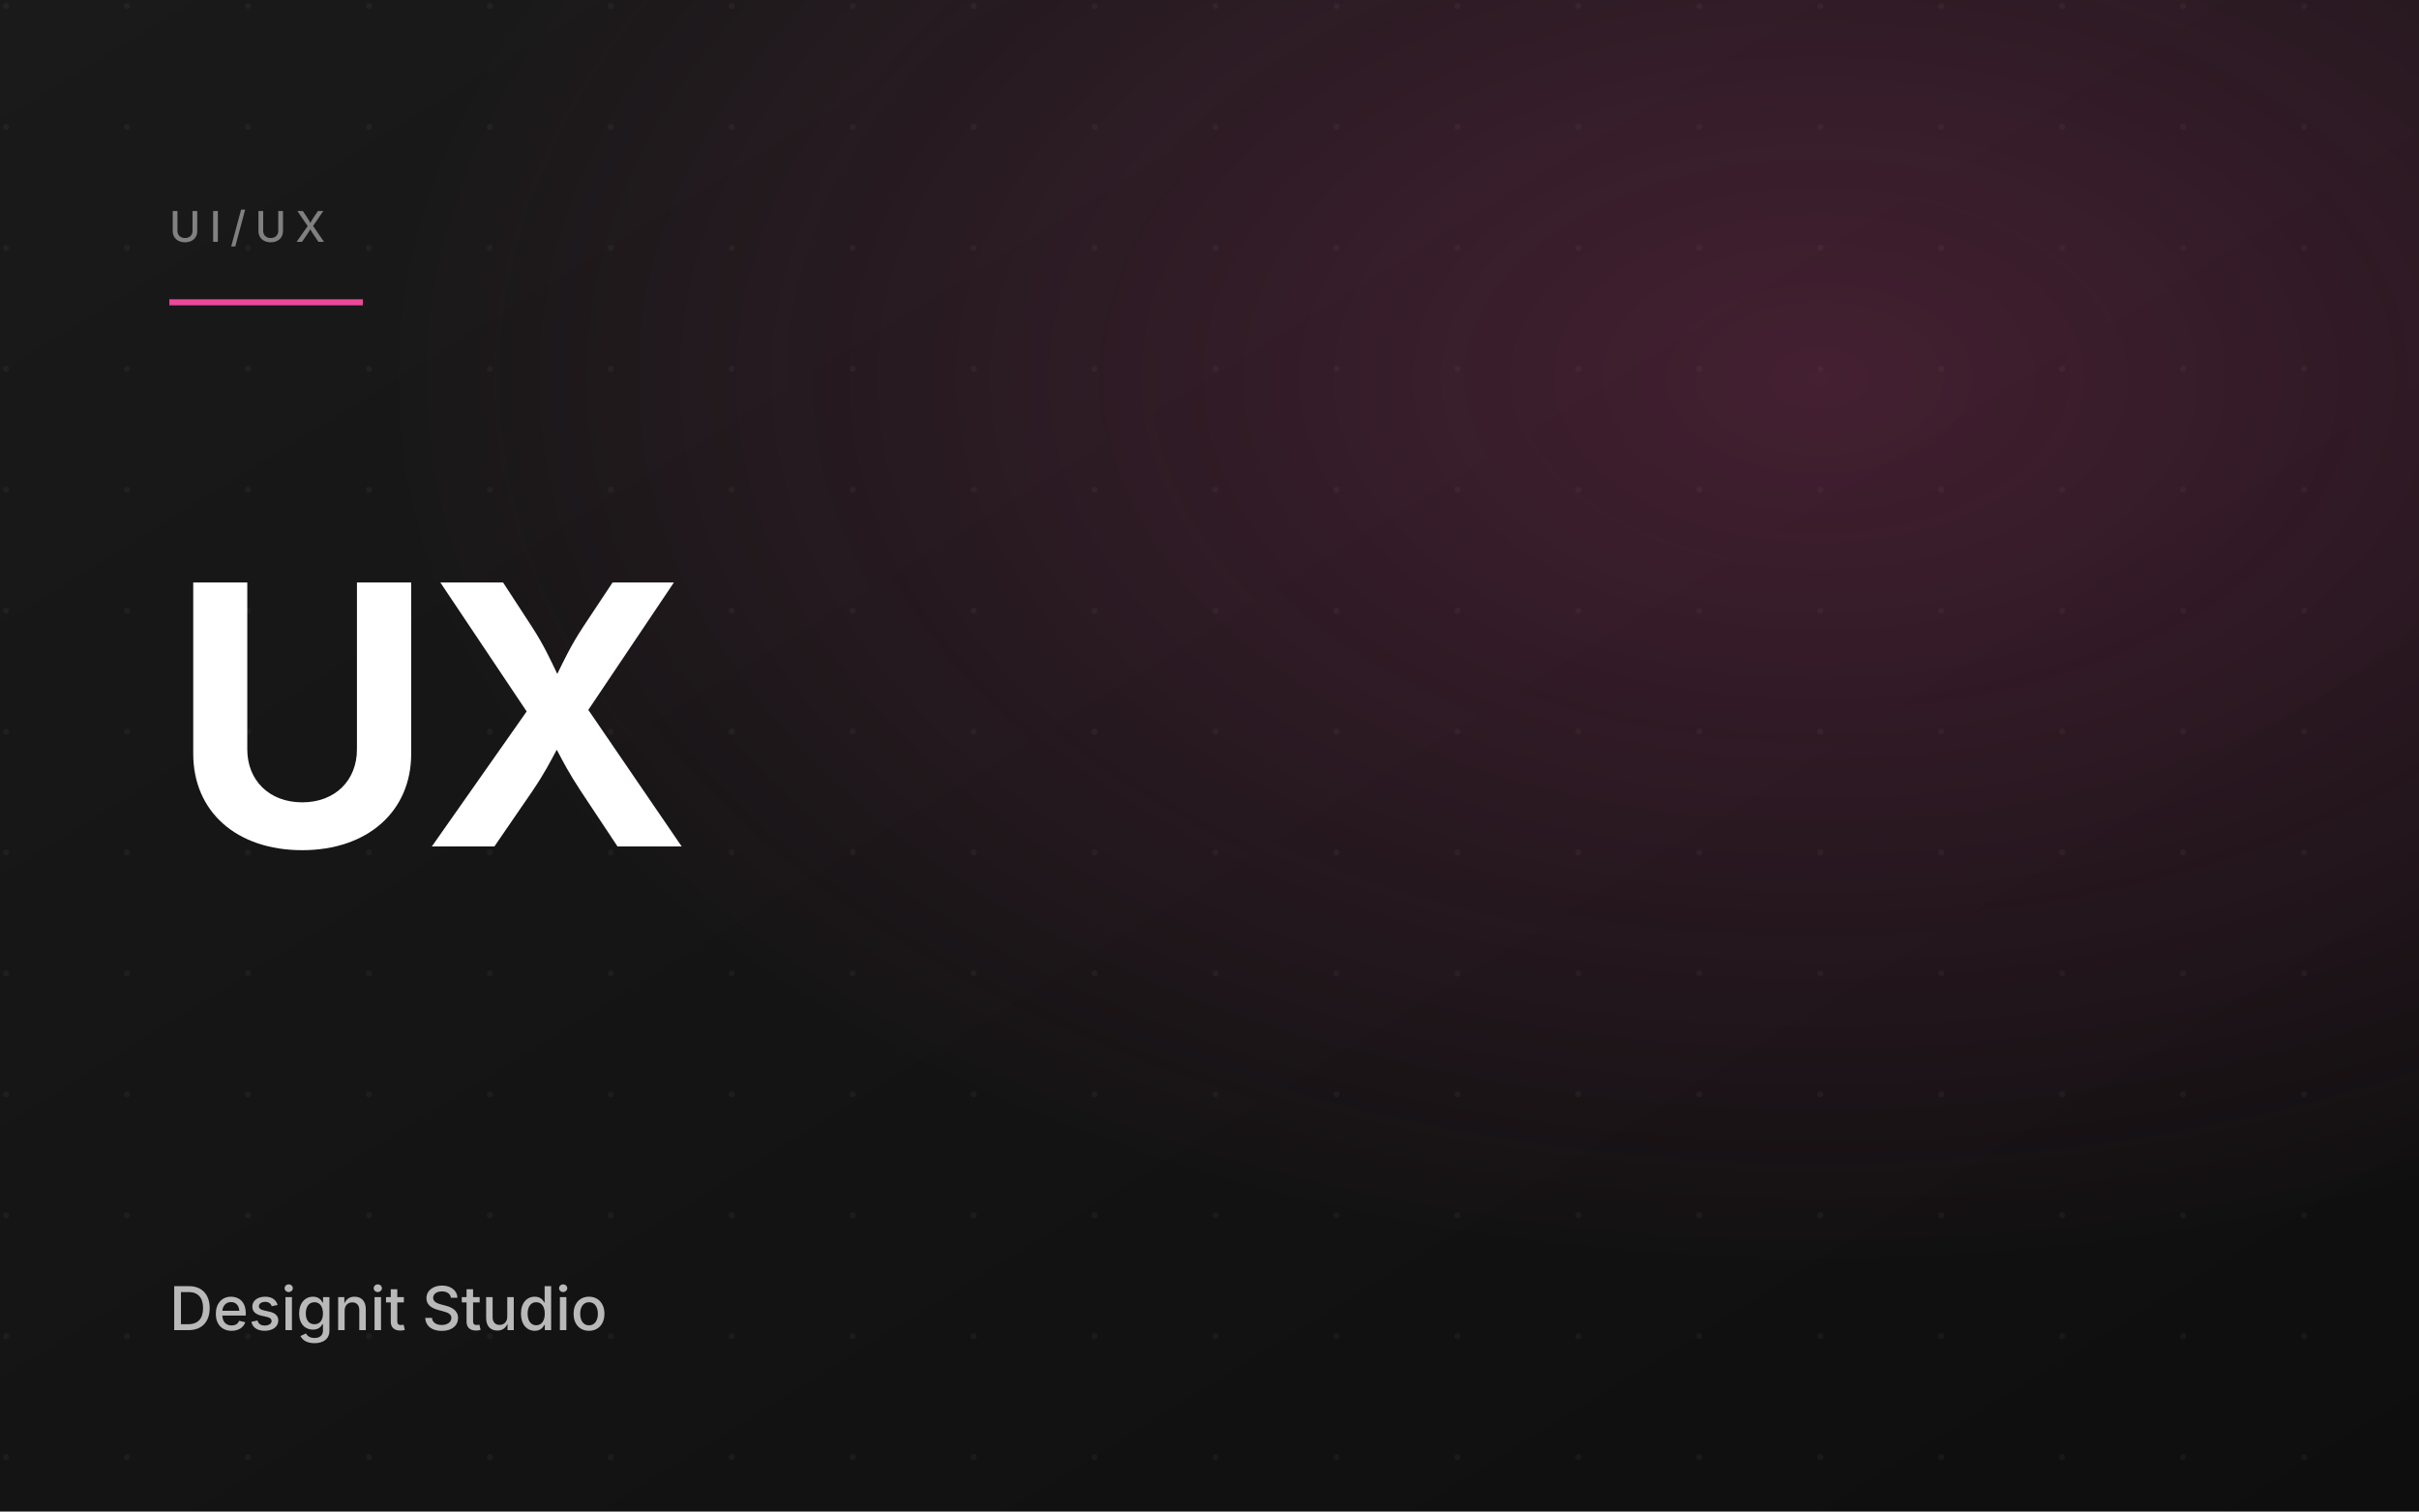
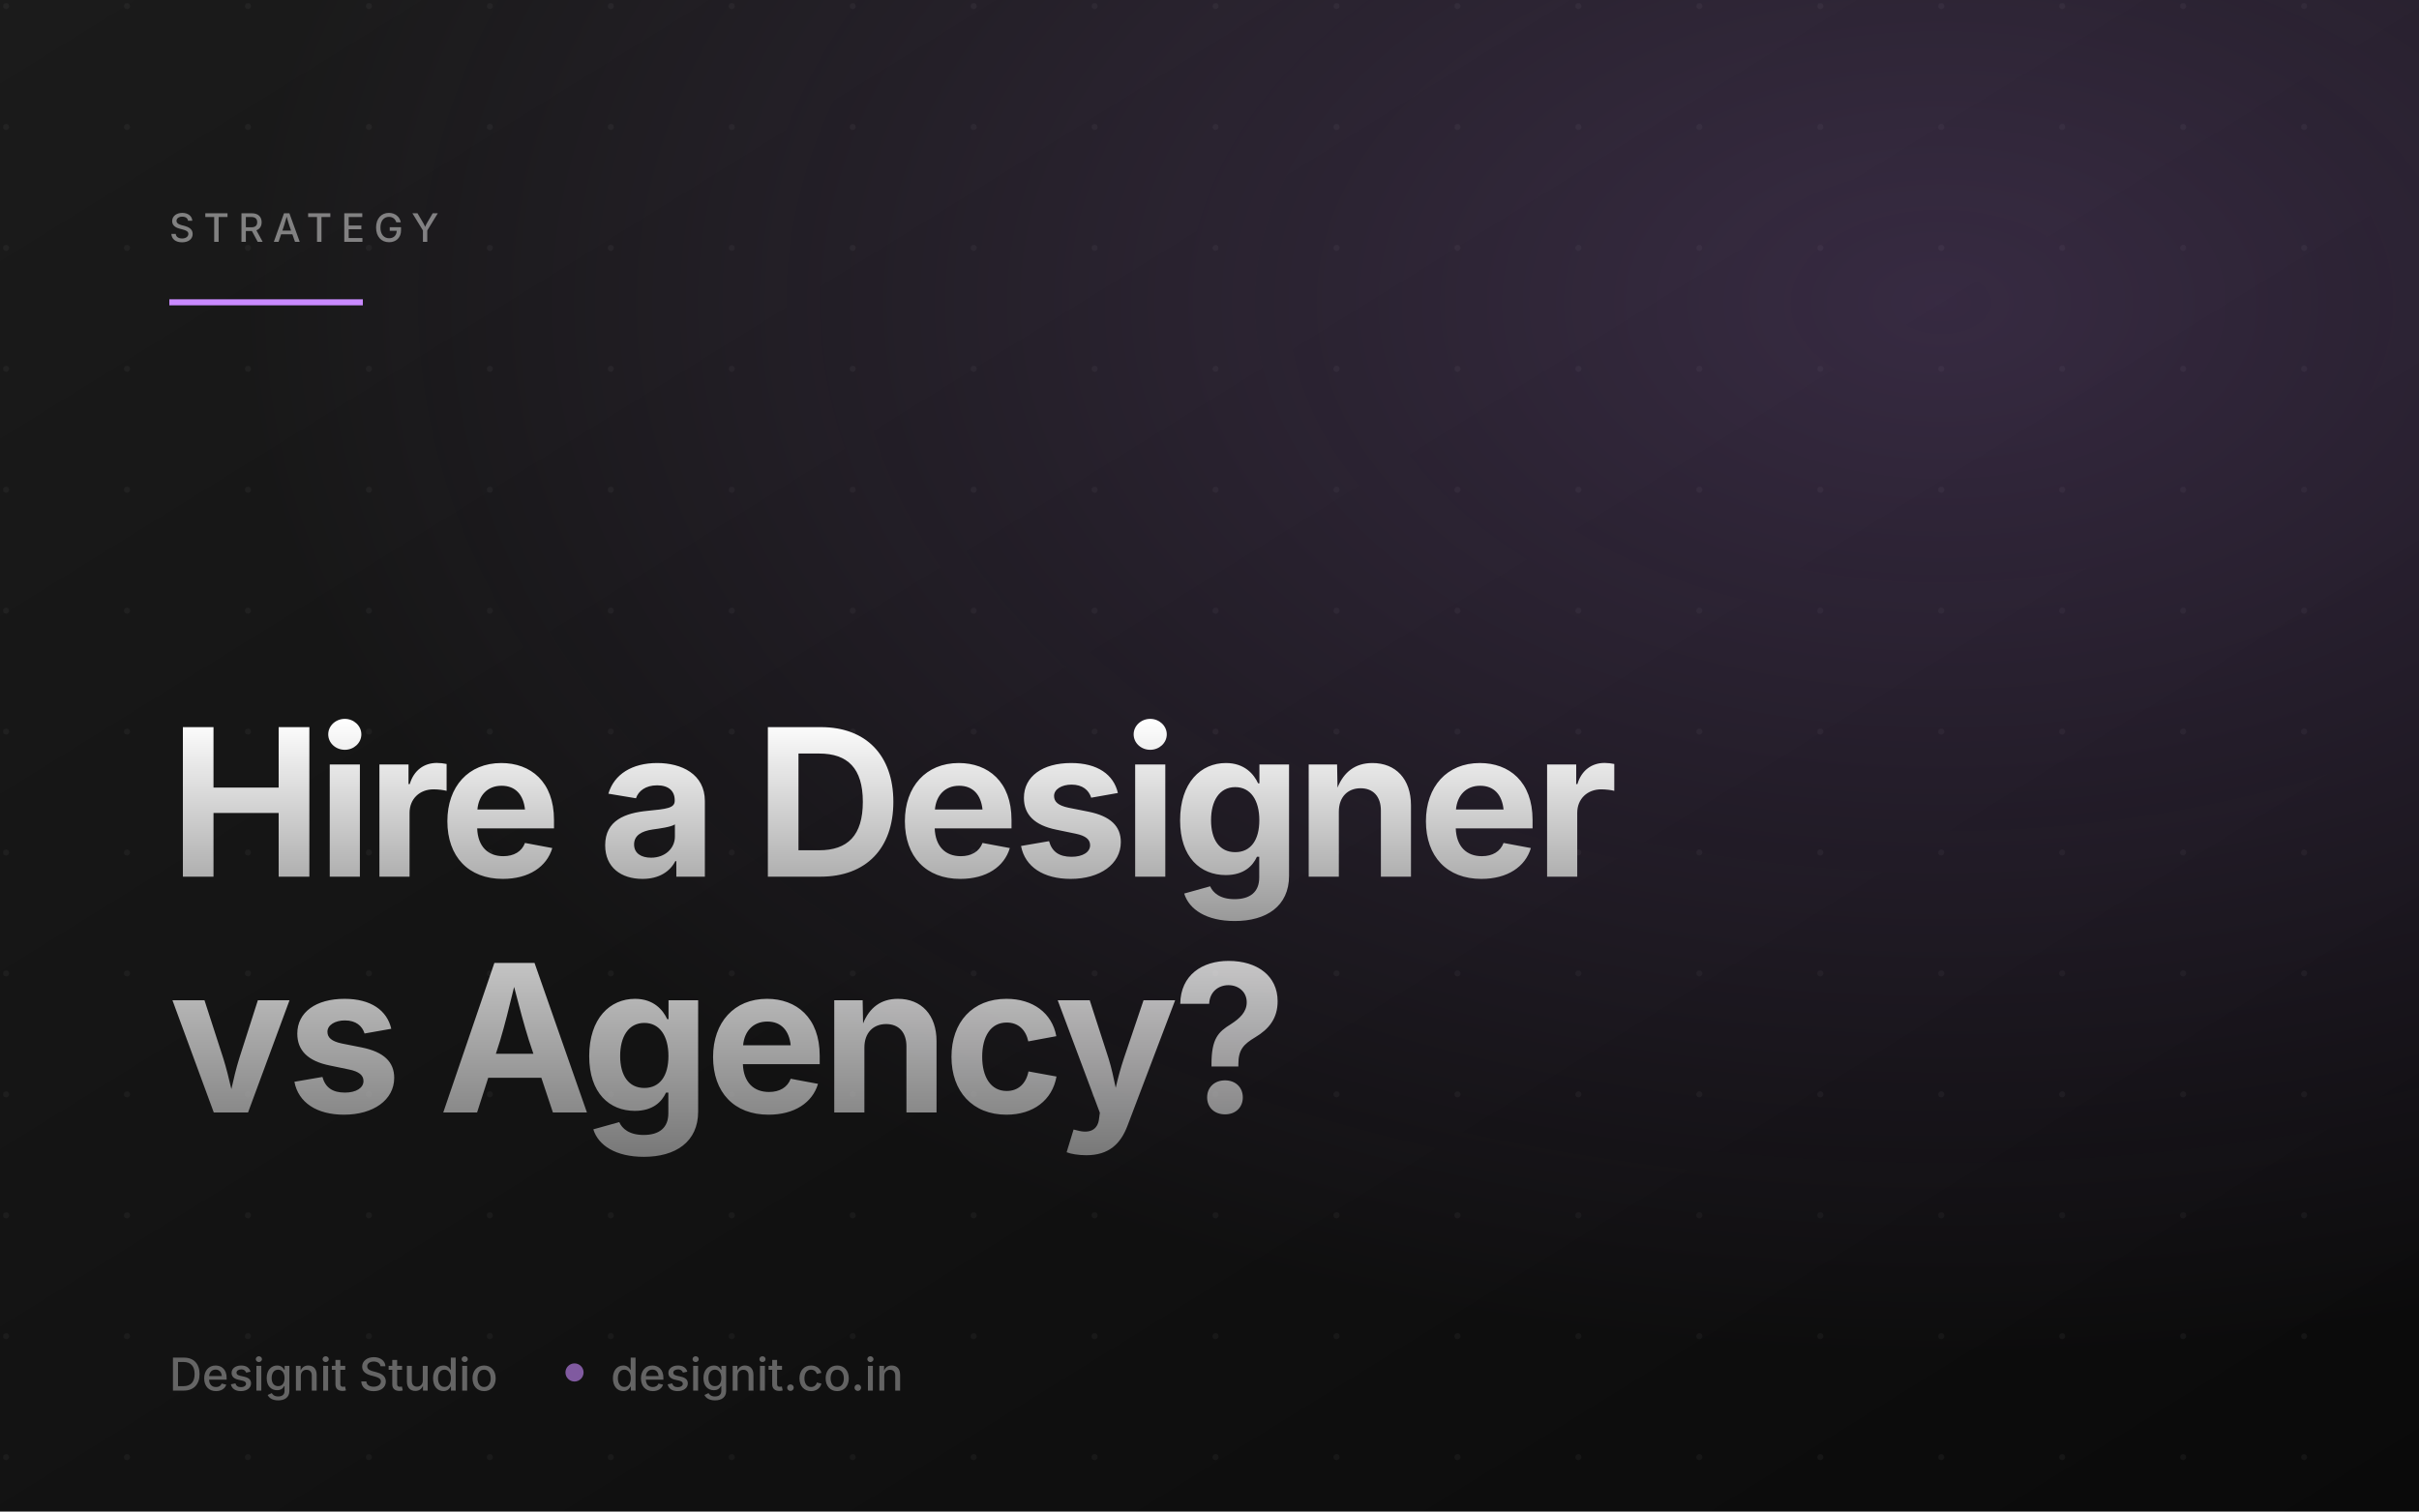
<svg xmlns="http://www.w3.org/2000/svg" viewBox="0 0 800 500" preserveAspectRatio="xMidYMid slice">
  <defs>
    <linearGradient id="bg" x1="0" y1="0" x2="1" y2="1">
-       <stop offset="0" stop-color="#1a1a1a" />
-       <stop offset="1" stop-color="#0e0e0e" />
+       <stop offset="0" stop-color="#1b1b1b" />
+       <stop offset="1" stop-color="#0a0a0a" />
    </linearGradient>
-     <radialGradient id="glow" cx="0.75" cy="0.25" r="0.6">
-       <stop offset="0" stop-color="#ec4899" stop-opacity="0.22" />
-       <stop offset="1" stop-color="#ec4899" stop-opacity="0" />
+     <radialGradient id="glow" cx="0.8" cy="0.2" r="0.7">
+       <stop offset="0" stop-color="#c98aff" stop-opacity="0.2" />
+       <stop offset="1" stop-color="#c98aff" stop-opacity="0" />
    </radialGradient>
+     <linearGradient id="title-grad" x1="0" y1="0" x2="0" y2="1">
+       <stop offset="0" stop-color="#ffffff" />
+       <stop offset="1" stop-color="#999999" />
+     </linearGradient>
    <pattern id="dots" x="0" y="0" width="40" height="40" patternUnits="userSpaceOnUse">
      <circle cx="2" cy="2" r="1" fill="#ffffff" fill-opacity="0.04" />
    </pattern>
  </defs>
  <rect width="800" height="500" fill="url(#bg)" />
  <rect width="800" height="500" fill="url(#dots)" />
  <rect width="800" height="500" fill="url(#glow)" />
-   <g font-family="Inter, system-ui, sans-serif" fill="#ffffff">
-     <text x="56" y="80" font-size="14" font-weight="500" letter-spacing="3" fill-opacity="0.45">UI/UX</text>
-     <text x="56" y="280" font-size="120" font-weight="700" letter-spacing="-4">UX</text>
-     <text x="56" y="440" font-size="20" font-weight="500" fill-opacity="0.7">Designit Studio</text>
-   </g>
-   <line x1="56" y1="100" x2="120" y2="100" stroke="#ec4899" stroke-width="2" />
+   <text x="56" y="80" font-family="Inter, system-ui, sans-serif" font-size="13" font-weight="500" letter-spacing="3" fill="#ffffff" fill-opacity="0.45">STRATEGY</text>
+   <line x1="56" y1="100" x2="120" y2="100" stroke="#c98aff" stroke-width="2" />
+   <text x="56" y="290" font-family="Inter, system-ui, sans-serif" font-size="68" font-weight="700" letter-spacing="-2" fill="url(#title-grad)">Hire a Designer</text>
+   <text x="56" y="368" font-family="Inter, system-ui, sans-serif" font-size="68" font-weight="700" letter-spacing="-2" fill="url(#title-grad)" fill-opacity="0.75">vs Agency?</text>
+   <text x="56" y="460" font-family="Inter, system-ui, sans-serif" font-size="15" font-weight="500" fill="#ffffff" fill-opacity="0.35">Designit Studio</text>
+   <circle cx="190" cy="454" r="3" fill="#c98aff" fill-opacity="0.6" />
+   <text x="202" y="460" font-family="Inter, system-ui, sans-serif" font-size="15" font-weight="500" fill="#ffffff" fill-opacity="0.35">designit.co.in</text>
</svg>
